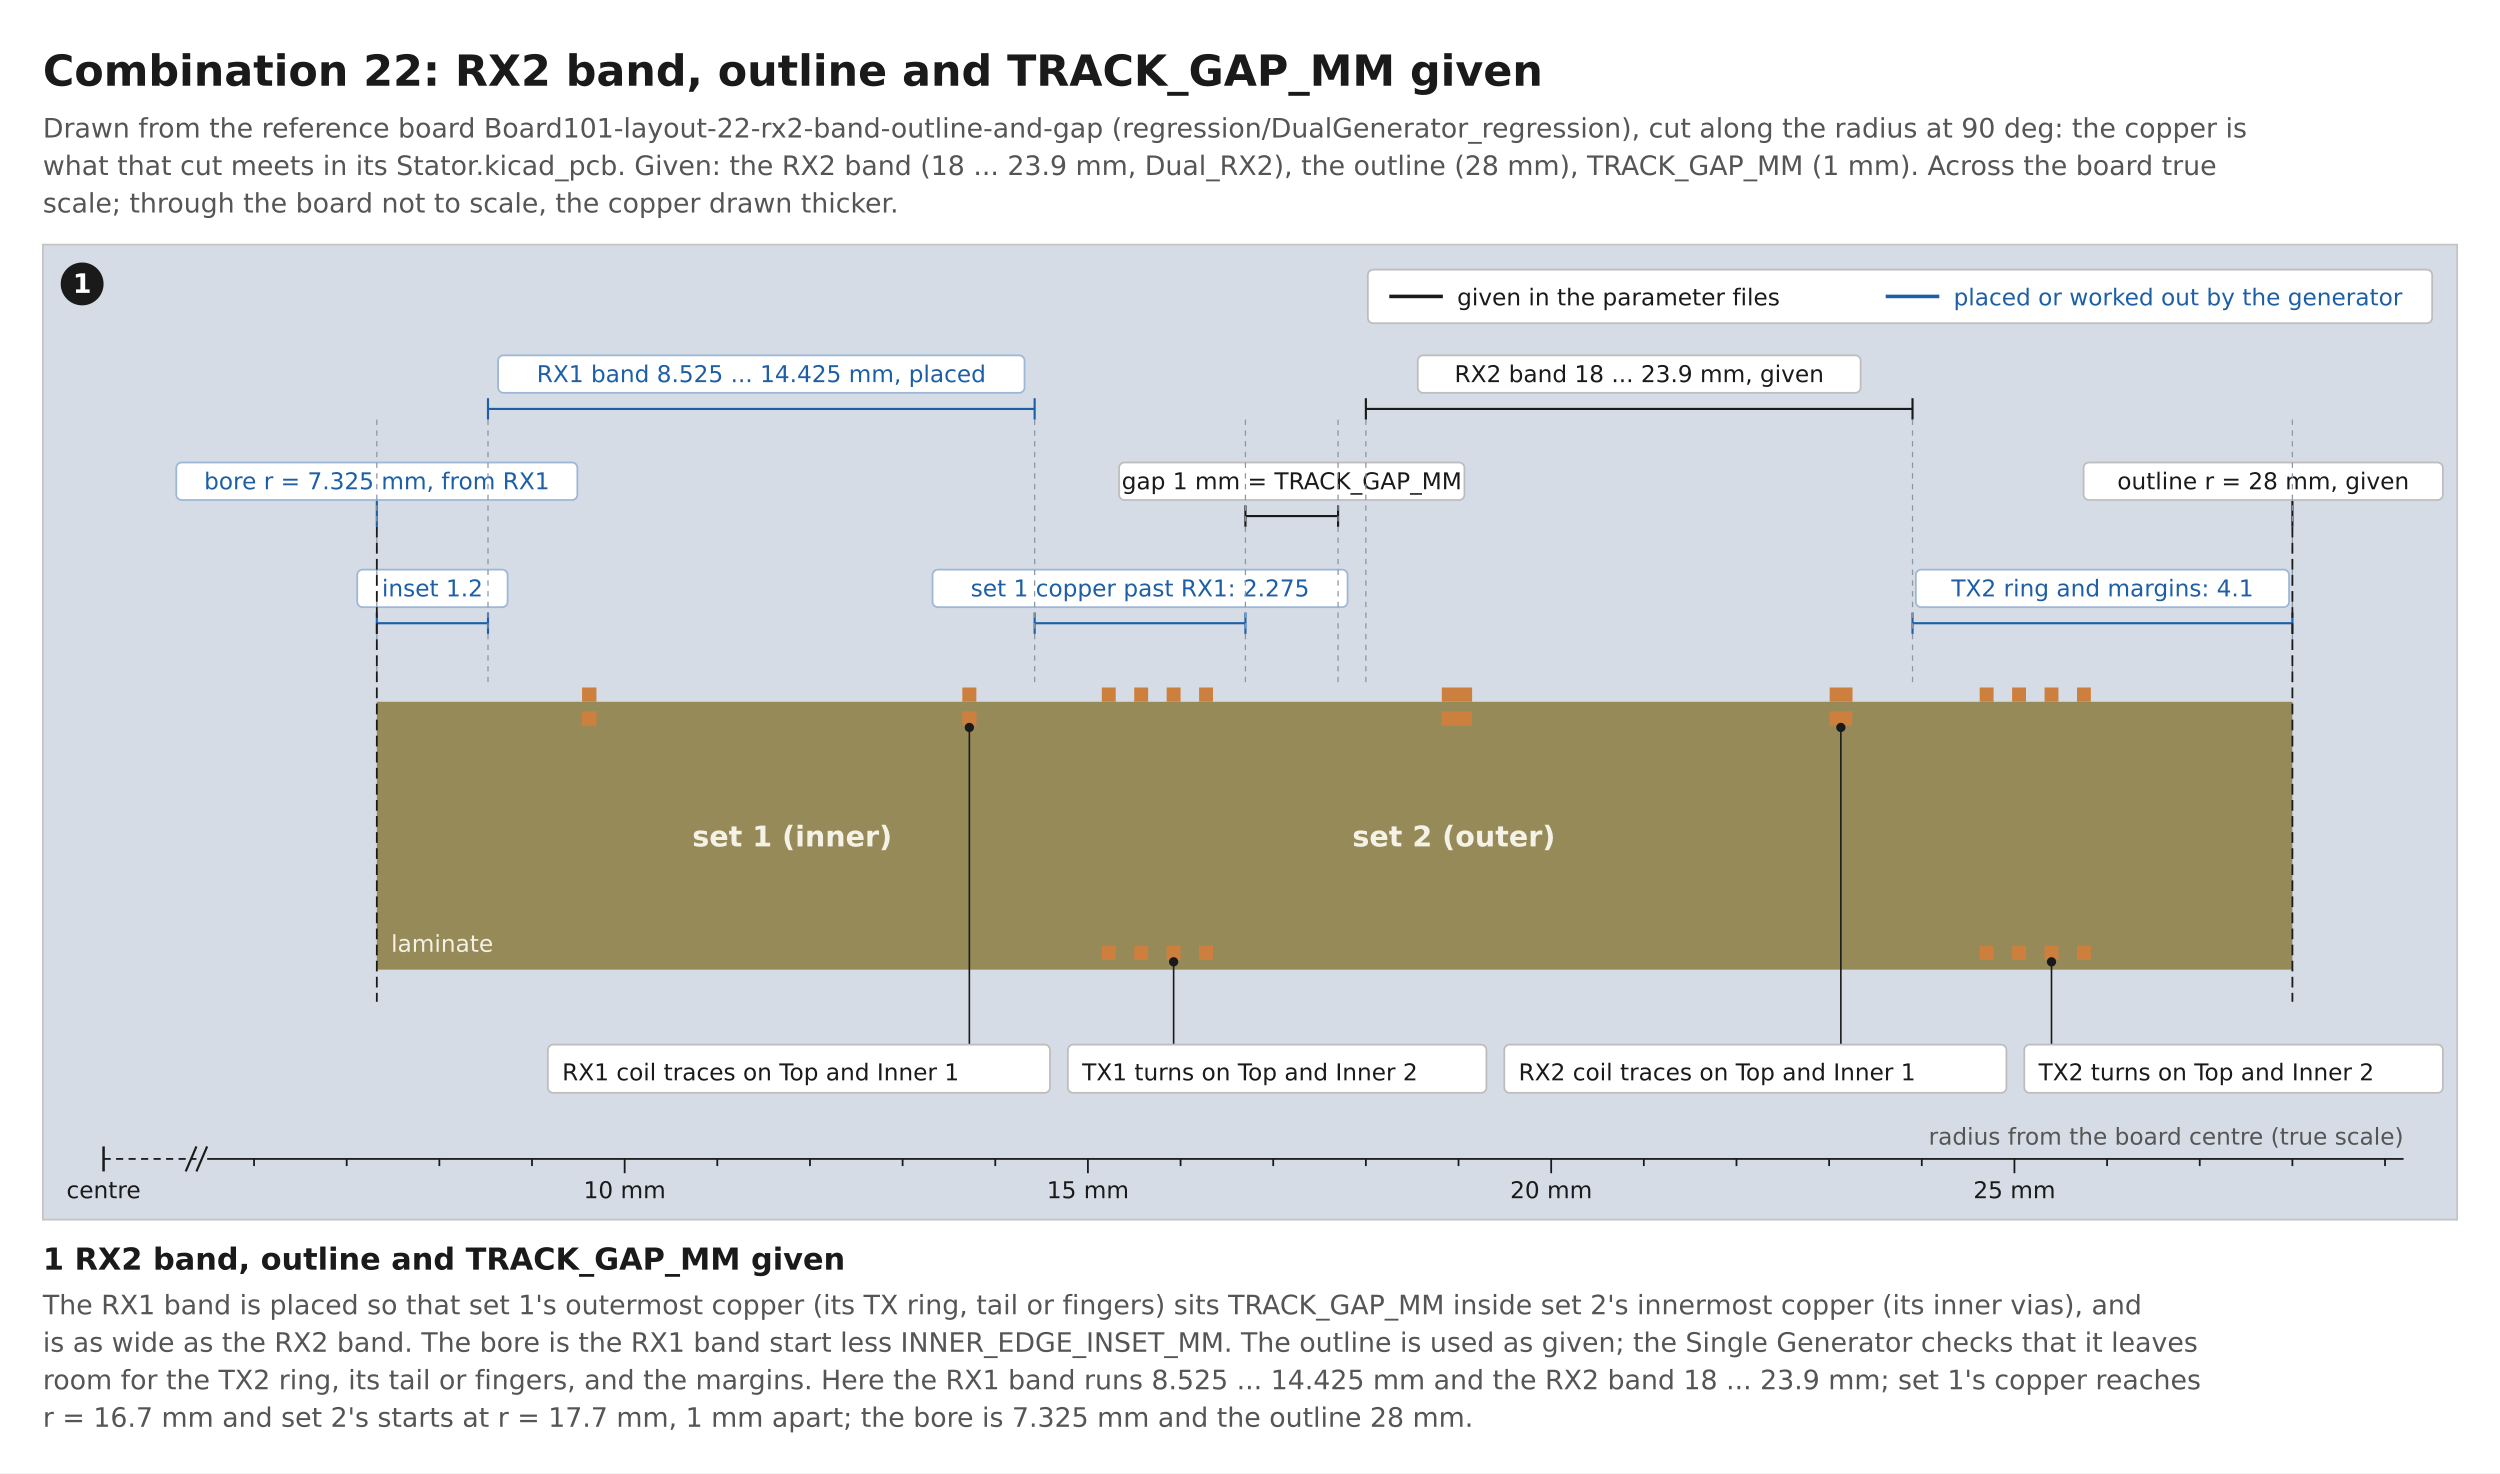
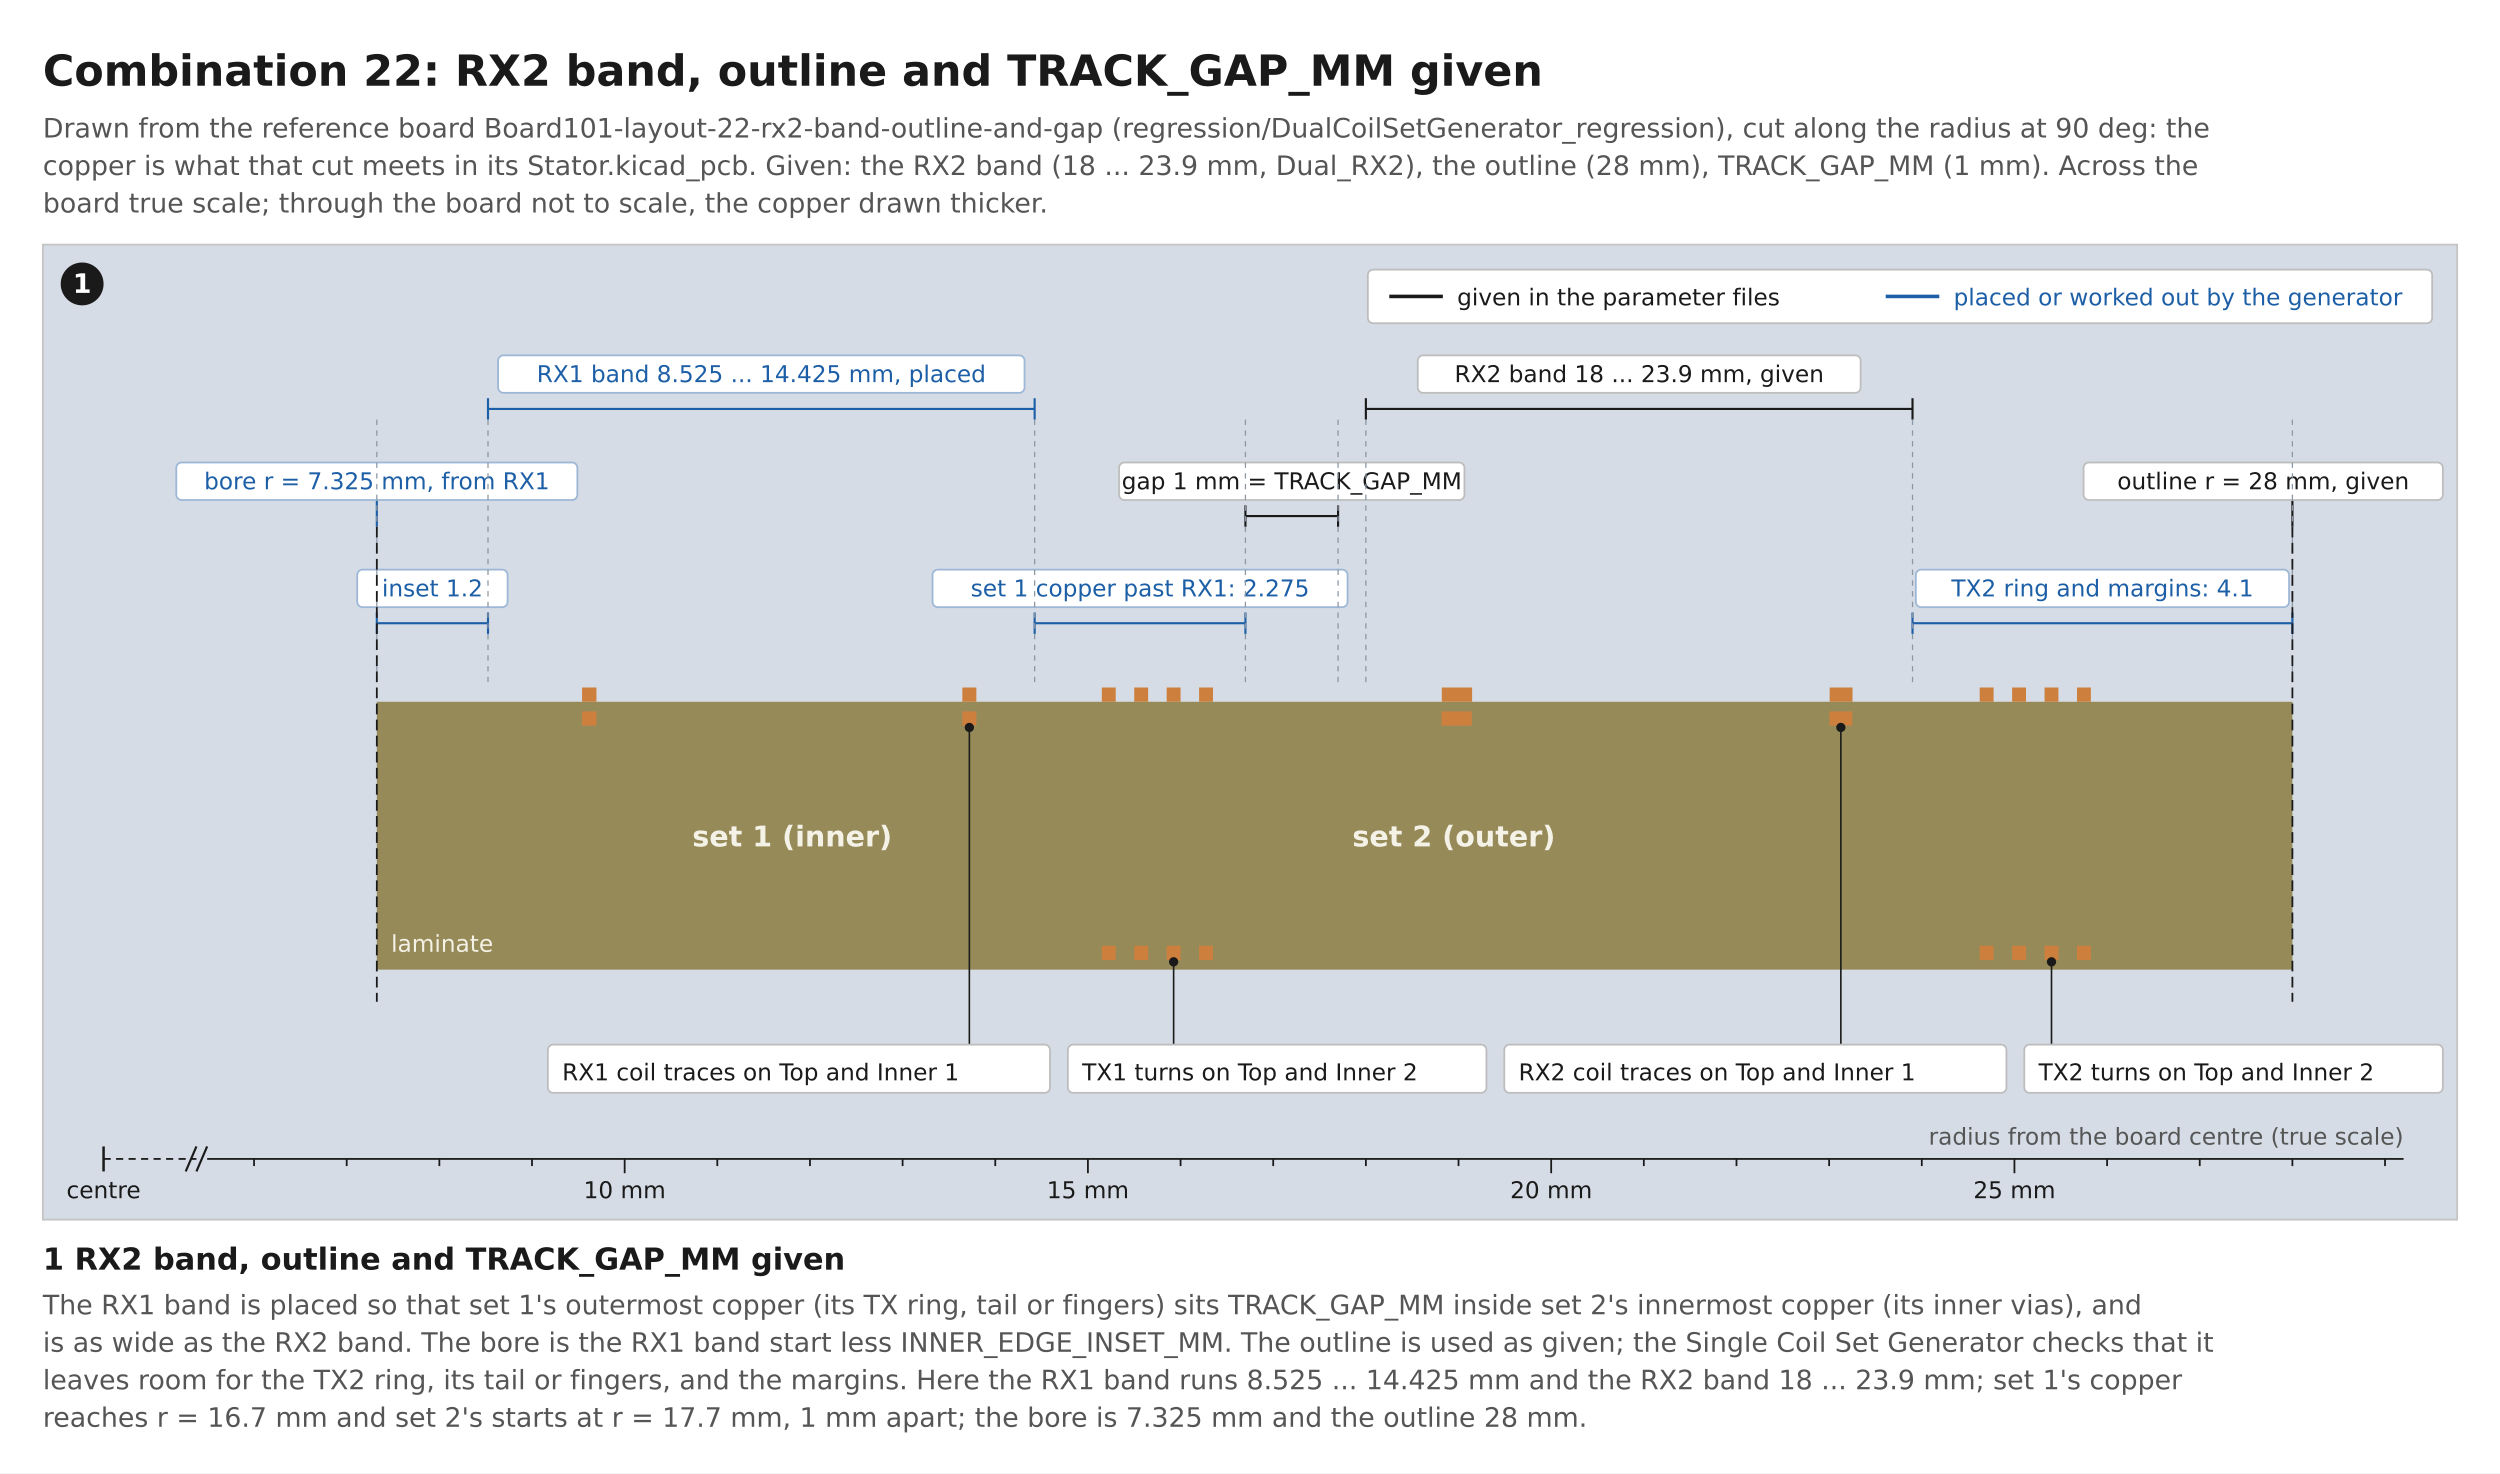
<svg xmlns="http://www.w3.org/2000/svg" width="1400" height="825" viewBox="0 0 1400 825" font-family="DejaVu Sans, Arial, Helvetica, sans-serif">
  <rect width="100%" height="100%" fill="#ffffff" />
  <rect x="24" y="137" width="1352" height="546" fill="#d5dce5" stroke="#c4c4c4" stroke-width="1" />
  <text x="24" y="48" font-size="24" font-weight="bold" fill="#1a1a1a">Combination 22: RX2 band, outline and TRACK_GAP_MM given</text>
-   <text x="24" y="77" font-size="15" fill="#555555">Drawn from the reference board Board101-layout-22-rx2-band-outline-and-gap (regression/DualGenerator_regression), cut along the radius at 90 deg: the copper is</text>
-   <text x="24" y="98" font-size="15" fill="#555555">what that cut meets in its Stator.kicad_pcb. Given: the RX2 band (18 ... 23.9 mm, Dual_RX2), the outline (28 mm), TRACK_GAP_MM (1 mm). Across the board true</text>
-   <text x="24" y="119" font-size="15" fill="#555555">scale; through the board not to scale, the copper drawn thicker.</text>
+   <text x="24" y="77" font-size="15" fill="#555555">Drawn from the reference board Board101-layout-22-rx2-band-outline-and-gap (regression/DualCoilSetGenerator_regression), cut along the radius at 90 deg: the</text>
+   <text x="24" y="98" font-size="15" fill="#555555">copper is what that cut meets in its Stator.kicad_pcb. Given: the RX2 band (18 ... 23.9 mm, Dual_RX2), the outline (28 mm), TRACK_GAP_MM (1 mm). Across the</text>
+   <text x="24" y="119" font-size="15" fill="#555555">board true scale; through the board not to scale, the copper drawn thicker.</text>
  <rect x="766" y="151" width="596" height="30" rx="3" fill="#ffffff" stroke="#bdbdbd" stroke-width="1" />
  <line x1="778" y1="166" x2="808" y2="166" stroke="#1a1a1a" stroke-width="2" />
  <text x="816" y="171" font-size="13" fill="#1a1a1a">given in the parameter files</text>
  <line x1="1056" y1="166" x2="1086" y2="166" stroke="#1d5fa6" stroke-width="2" />
  <text x="1094" y="171" font-size="13" fill="#1d5fa6">placed or worked out by the generator</text>
  <line x1="273.28" y1="229" x2="579.4" y2="229" stroke="#1d5fa6" stroke-width="1.2" />
  <line x1="273.28" y1="223" x2="273.28" y2="235" stroke="#1d5fa6" stroke-width="1.2" />
  <line x1="579.4" y1="223" x2="579.4" y2="235" stroke="#1d5fa6" stroke-width="1.2" />
  <rect x="278.94" y="199" width="294.8" height="21" rx="3" fill="#ffffff" stroke="#9db7d6" stroke-width="1" />
  <text x="426.34" y="214" font-size="13" text-anchor="middle" fill="#1d5fa6">RX1 band 8.525 ... 14.425 mm, placed</text>
  <line x1="764.89" y1="229" x2="1071.01" y2="229" stroke="#1a1a1a" stroke-width="1.2" />
  <line x1="764.89" y1="223" x2="764.89" y2="235" stroke="#1a1a1a" stroke-width="1.2" />
  <line x1="1071.01" y1="223" x2="1071.01" y2="235" stroke="#1a1a1a" stroke-width="1.2" />
  <rect x="793.95" y="199" width="248" height="21" rx="3" fill="#ffffff" stroke="#bdbdbd" stroke-width="1" />
  <text x="917.95" y="214" font-size="13" text-anchor="middle" fill="#1a1a1a">RX2 band 18 ... 23.9 mm, given</text>
  <line x1="211.02" y1="280" x2="211.02" y2="295" stroke="#1d5fa6" stroke-width="1.2" />
  <rect x="98.72" y="259" width="224.6" height="21" rx="3" fill="#ffffff" stroke="#9db7d6" stroke-width="1" />
  <text x="211.02" y="274" font-size="13" text-anchor="middle" fill="#1d5fa6">bore r = 7.325 mm, from RX1</text>
  <line x1="697.44" y1="289" x2="749.32" y2="289" stroke="#1a1a1a" stroke-width="1.2" />
  <line x1="697.44" y1="283" x2="697.44" y2="295" stroke="#1a1a1a" stroke-width="1.2" />
  <line x1="749.32" y1="283" x2="749.32" y2="295" stroke="#1a1a1a" stroke-width="1.2" />
  <rect x="626.68" y="259" width="193.4" height="21" rx="3" fill="#ffffff" stroke="#bdbdbd" stroke-width="1" />
  <text x="723.38" y="274" font-size="13" text-anchor="middle" fill="#1a1a1a">gap 1 mm = TRACK_GAP_MM</text>
  <line x1="1283.74" y1="280" x2="1283.74" y2="295" stroke="#1a1a1a" stroke-width="1.2" />
  <rect x="1166.8" y="259" width="201.2" height="21" rx="3" fill="#ffffff" stroke="#bdbdbd" stroke-width="1" />
  <text x="1267.4" y="274" font-size="13" text-anchor="middle" fill="#1a1a1a">outline r = 28 mm, given</text>
  <line x1="211.02" y1="349" x2="273.28" y2="349" stroke="#1d5fa6" stroke-width="1.2" />
  <line x1="211.02" y1="343" x2="211.02" y2="355" stroke="#1d5fa6" stroke-width="1.2" />
  <line x1="273.28" y1="343" x2="273.28" y2="355" stroke="#1d5fa6" stroke-width="1.2" />
  <rect x="200.05" y="319" width="84.2" height="21" rx="3" fill="#ffffff" stroke="#9db7d6" stroke-width="1" />
  <text x="242.15" y="334" font-size="13" text-anchor="middle" fill="#1d5fa6">inset 1.2</text>
  <line x1="579.4" y1="349" x2="697.44" y2="349" stroke="#1d5fa6" stroke-width="1.2" />
  <line x1="579.4" y1="343" x2="579.4" y2="355" stroke="#1d5fa6" stroke-width="1.2" />
  <line x1="697.44" y1="343" x2="697.44" y2="355" stroke="#1d5fa6" stroke-width="1.2" />
  <rect x="522.22" y="319" width="232.4" height="21" rx="3" fill="#ffffff" stroke="#9db7d6" stroke-width="1" />
  <text x="638.42" y="334" font-size="13" text-anchor="middle" fill="#1d5fa6">set 1 copper past RX1: 2.275</text>
  <line x1="1071.01" y1="349" x2="1283.74" y2="349" stroke="#1d5fa6" stroke-width="1.2" />
  <line x1="1071.01" y1="343" x2="1071.01" y2="355" stroke="#1d5fa6" stroke-width="1.2" />
  <line x1="1283.74" y1="343" x2="1283.74" y2="355" stroke="#1d5fa6" stroke-width="1.2" />
  <rect x="1072.87" y="319" width="209" height="21" rx="3" fill="#ffffff" stroke="#9db7d6" stroke-width="1" />
  <text x="1177.37" y="334" font-size="13" text-anchor="middle" fill="#1d5fa6">TX2 ring and margins: 4.1</text>
  <line x1="211.02" y1="235" x2="211.02" y2="383" stroke="#8a96a3" stroke-width="0.7" stroke-dasharray="3 3" />
  <line x1="273.28" y1="235" x2="273.28" y2="383" stroke="#8a96a3" stroke-width="0.7" stroke-dasharray="3 3" />
  <line x1="579.4" y1="235" x2="579.4" y2="383" stroke="#8a96a3" stroke-width="0.7" stroke-dasharray="3 3" />
  <line x1="697.44" y1="235" x2="697.44" y2="383" stroke="#8a96a3" stroke-width="0.7" stroke-dasharray="3 3" />
  <line x1="749.32" y1="235" x2="749.32" y2="383" stroke="#8a96a3" stroke-width="0.7" stroke-dasharray="3 3" />
  <line x1="764.89" y1="235" x2="764.89" y2="383" stroke="#8a96a3" stroke-width="0.7" stroke-dasharray="3 3" />
  <line x1="1071.01" y1="235" x2="1071.01" y2="383" stroke="#8a96a3" stroke-width="0.7" stroke-dasharray="3 3" />
  <line x1="1283.74" y1="235" x2="1283.74" y2="383" stroke="#8a96a3" stroke-width="0.7" stroke-dasharray="3 3" />
  <rect x="211.02" y="393" width="1072.72" height="150" fill="#968a58" stroke="none" stroke-width="1" />
  <rect x="325.96" y="385" width="8.04" height="8" fill="#cd803e" stroke="none" stroke-width="1" />
  <rect x="538.91" y="385" width="7.85" height="8" fill="#cd803e" stroke="none" stroke-width="1" />
  <rect x="617.02" y="385" width="7.78" height="8" fill="#cd803e" stroke="none" stroke-width="1" />
  <rect x="635.18" y="385" width="7.78" height="8" fill="#cd803e" stroke="none" stroke-width="1" />
  <rect x="653.34" y="385" width="7.78" height="8" fill="#cd803e" stroke="none" stroke-width="1" />
  <rect x="671.49" y="385" width="7.78" height="8" fill="#cd803e" stroke="none" stroke-width="1" />
  <rect x="807.4" y="385" width="16.98" height="8" fill="#cd803e" stroke="none" stroke-width="1" />
  <rect x="1024.61" y="385" width="12.8" height="8" fill="#cd803e" stroke="none" stroke-width="1" />
  <rect x="1108.63" y="385" width="7.78" height="8" fill="#cd803e" stroke="none" stroke-width="1" />
  <rect x="1126.79" y="385" width="7.78" height="8" fill="#cd803e" stroke="none" stroke-width="1" />
  <rect x="1144.95" y="385" width="7.78" height="8" fill="#cd803e" stroke="none" stroke-width="1" />
  <rect x="1163.11" y="385" width="7.78" height="8" fill="#cd803e" stroke="none" stroke-width="1" />
  <rect x="325.96" y="398.38" width="8.04" height="8" fill="#cd803e" stroke="none" stroke-width="1" />
  <rect x="538.91" y="398.38" width="7.85" height="8" fill="#cd803e" stroke="none" stroke-width="1" />
  <rect x="807.24" y="398.38" width="16.97" height="8" fill="#cd803e" stroke="none" stroke-width="1" />
  <rect x="1024.47" y="398.38" width="12.81" height="8" fill="#cd803e" stroke="none" stroke-width="1" />
  <rect x="617.02" y="529.62" width="7.78" height="8" fill="#cd803e" stroke="none" stroke-width="1" />
  <rect x="635.18" y="529.62" width="7.78" height="8" fill="#cd803e" stroke="none" stroke-width="1" />
  <rect x="653.34" y="529.62" width="7.78" height="8" fill="#cd803e" stroke="none" stroke-width="1" />
  <rect x="671.49" y="529.62" width="7.78" height="8" fill="#cd803e" stroke="none" stroke-width="1" />
  <rect x="1108.63" y="529.62" width="7.78" height="8" fill="#cd803e" stroke="none" stroke-width="1" />
  <rect x="1126.79" y="529.62" width="7.78" height="8" fill="#cd803e" stroke="none" stroke-width="1" />
  <rect x="1144.95" y="529.62" width="7.78" height="8" fill="#cd803e" stroke="none" stroke-width="1" />
  <rect x="1163.11" y="529.62" width="7.78" height="8" fill="#cd803e" stroke="none" stroke-width="1" />
  <text x="219.02" y="533" font-size="13" fill="#f4f1e6">laminate</text>
  <line x1="211.02" y1="295" x2="211.02" y2="561" stroke="#1a1a1a" stroke-width="1" stroke-dasharray="6 3" />
  <line x1="1283.74" y1="295" x2="1283.74" y2="561" stroke="#1a1a1a" stroke-width="1" stroke-dasharray="6 3" />
  <text x="387.67" y="474" font-size="16" font-weight="bold" fill="#f4f1e6">set 1 (inner)</text>
  <text x="757.32" y="474" font-size="16" font-weight="bold" fill="#f4f1e6">set 2 (outer)</text>
  <line x1="542.84" y1="585" x2="542.84" y2="407.38" stroke="#1a1a1a" stroke-width="0.9" />
  <circle cx="542.84" cy="407.38" r="2.6" fill="#1a1a1a" />
  <rect x="306.8" y="585" width="281.2" height="27" rx="3" fill="#ffffff" stroke="#bdbdbd" stroke-width="1" />
  <text x="314.8" y="605" font-size="13" fill="#1a1a1a">RX1 coil traces on Top and Inner 1</text>
  <line x1="657.23" y1="585" x2="657.23" y2="538.62" stroke="#1a1a1a" stroke-width="0.9" />
  <circle cx="657.23" cy="538.62" r="2.6" fill="#1a1a1a" />
  <rect x="598" y="585" width="234.4" height="27" rx="3" fill="#ffffff" stroke="#bdbdbd" stroke-width="1" />
  <text x="606" y="605" font-size="13" fill="#1a1a1a">TX1 turns on Top and Inner 2</text>
  <line x1="1030.88" y1="585" x2="1030.88" y2="407.38" stroke="#1a1a1a" stroke-width="0.9" />
  <circle cx="1030.88" cy="407.38" r="2.6" fill="#1a1a1a" />
  <rect x="842.4" y="585" width="281.2" height="27" rx="3" fill="#ffffff" stroke="#bdbdbd" stroke-width="1" />
  <text x="850.4" y="605" font-size="13" fill="#1a1a1a">RX2 coil traces on Top and Inner 1</text>
  <line x1="1148.84" y1="585" x2="1148.84" y2="538.62" stroke="#1a1a1a" stroke-width="0.9" />
  <circle cx="1148.84" cy="538.62" r="2.6" fill="#1a1a1a" />
  <rect x="1133.6" y="585" width="234.4" height="27" rx="3" fill="#ffffff" stroke="#bdbdbd" stroke-width="1" />
  <text x="1141.6" y="605" font-size="13" fill="#1a1a1a">TX2 turns on Top and Inner 2</text>
  <line x1="58" y1="649" x2="110" y2="649" stroke="#1a1a1a" stroke-width="1" stroke-dasharray="4 3" />
  <line x1="110" y1="642" x2="104" y2="656" stroke="#1a1a1a" stroke-width="1.2" />
  <line x1="116" y1="642" x2="110" y2="656" stroke="#1a1a1a" stroke-width="1.2" />
  <line x1="116" y1="649" x2="1346" y2="649" stroke="#1a1a1a" stroke-width="1" />
  <line x1="58" y1="642" x2="58" y2="656" stroke="#1a1a1a" stroke-width="1.4" />
  <text x="58" y="671" font-size="13" text-anchor="middle" fill="#1a1a1a">centre</text>
  <line x1="142.27" y1="649" x2="142.27" y2="653" stroke="#1a1a1a" stroke-width="1" />
  <line x1="194.15" y1="649" x2="194.15" y2="653" stroke="#1a1a1a" stroke-width="1" />
  <line x1="246.04" y1="649" x2="246.04" y2="653" stroke="#1a1a1a" stroke-width="1" />
  <line x1="297.92" y1="649" x2="297.92" y2="653" stroke="#1a1a1a" stroke-width="1" />
  <line x1="349.81" y1="649" x2="349.81" y2="657" stroke="#1a1a1a" stroke-width="1" />
  <text x="349.81" y="671" font-size="13" text-anchor="middle" fill="#1a1a1a">10 mm</text>
  <line x1="401.69" y1="649" x2="401.69" y2="653" stroke="#1a1a1a" stroke-width="1" />
  <line x1="453.58" y1="649" x2="453.58" y2="653" stroke="#1a1a1a" stroke-width="1" />
  <line x1="505.46" y1="649" x2="505.46" y2="653" stroke="#1a1a1a" stroke-width="1" />
  <line x1="557.35" y1="649" x2="557.35" y2="653" stroke="#1a1a1a" stroke-width="1" />
  <line x1="609.23" y1="649" x2="609.23" y2="657" stroke="#1a1a1a" stroke-width="1" />
  <text x="609.23" y="671" font-size="13" text-anchor="middle" fill="#1a1a1a">15 mm</text>
  <line x1="661.12" y1="649" x2="661.12" y2="653" stroke="#1a1a1a" stroke-width="1" />
  <line x1="713" y1="649" x2="713" y2="653" stroke="#1a1a1a" stroke-width="1" />
  <line x1="764.89" y1="649" x2="764.89" y2="653" stroke="#1a1a1a" stroke-width="1" />
  <line x1="816.77" y1="649" x2="816.77" y2="653" stroke="#1a1a1a" stroke-width="1" />
  <line x1="868.66" y1="649" x2="868.66" y2="657" stroke="#1a1a1a" stroke-width="1" />
  <text x="868.66" y="671" font-size="13" text-anchor="middle" fill="#1a1a1a">20 mm</text>
  <line x1="920.54" y1="649" x2="920.54" y2="653" stroke="#1a1a1a" stroke-width="1" />
  <line x1="972.43" y1="649" x2="972.43" y2="653" stroke="#1a1a1a" stroke-width="1" />
  <line x1="1024.31" y1="649" x2="1024.31" y2="653" stroke="#1a1a1a" stroke-width="1" />
  <line x1="1076.2" y1="649" x2="1076.2" y2="653" stroke="#1a1a1a" stroke-width="1" />
  <line x1="1128.08" y1="649" x2="1128.08" y2="657" stroke="#1a1a1a" stroke-width="1" />
  <text x="1128.08" y="671" font-size="13" text-anchor="middle" fill="#1a1a1a">25 mm</text>
  <line x1="1179.97" y1="649" x2="1179.97" y2="653" stroke="#1a1a1a" stroke-width="1" />
  <line x1="1231.85" y1="649" x2="1231.85" y2="653" stroke="#1a1a1a" stroke-width="1" />
  <line x1="1283.74" y1="649" x2="1283.74" y2="653" stroke="#1a1a1a" stroke-width="1" />
  <line x1="1335.62" y1="649" x2="1335.62" y2="653" stroke="#1a1a1a" stroke-width="1" />
  <text x="1346" y="641" font-size="13" text-anchor="end" fill="#555555">radius from the board centre (true scale)</text>
  <circle cx="46" cy="159" r="12" fill="#1a1a1a" />
  <text x="46" y="164" font-size="15" font-weight="bold" text-anchor="middle" fill="#ffffff">1</text>
  <text x="24" y="711" font-size="17" font-weight="bold" fill="#1a1a1a">1  RX2 band, outline and TRACK_GAP_MM given</text>
  <text x="24" y="736" font-size="15" fill="#555555">The RX1 band is placed so that set 1's outermost copper (its TX ring, tail or fingers) sits TRACK_GAP_MM inside set 2's innermost copper (its inner vias), and</text>
-   <text x="24" y="757" font-size="15" fill="#555555">is as wide as the RX2 band. The bore is the RX1 band start less INNER_EDGE_INSET_MM. The outline is used as given; the Single Generator checks that it leaves</text>
-   <text x="24" y="778" font-size="15" fill="#555555">room for the TX2 ring, its tail or fingers, and the margins. Here the RX1 band runs 8.525 ... 14.425 mm and the RX2 band 18 ... 23.9 mm; set 1's copper reaches</text>
-   <text x="24" y="799" font-size="15" fill="#555555">r = 16.7 mm and set 2's starts at r = 17.7 mm, 1 mm apart; the bore is 7.325 mm and the outline 28 mm.</text>
+   <text x="24" y="757" font-size="15" fill="#555555">is as wide as the RX2 band. The bore is the RX1 band start less INNER_EDGE_INSET_MM. The outline is used as given; the Single Coil Set Generator checks that it</text>
+   <text x="24" y="778" font-size="15" fill="#555555">leaves room for the TX2 ring, its tail or fingers, and the margins. Here the RX1 band runs 8.525 ... 14.425 mm and the RX2 band 18 ... 23.9 mm; set 1's copper</text>
+   <text x="24" y="799" font-size="15" fill="#555555">reaches r = 16.7 mm and set 2's starts at r = 17.7 mm, 1 mm apart; the bore is 7.325 mm and the outline 28 mm.</text>
</svg>
